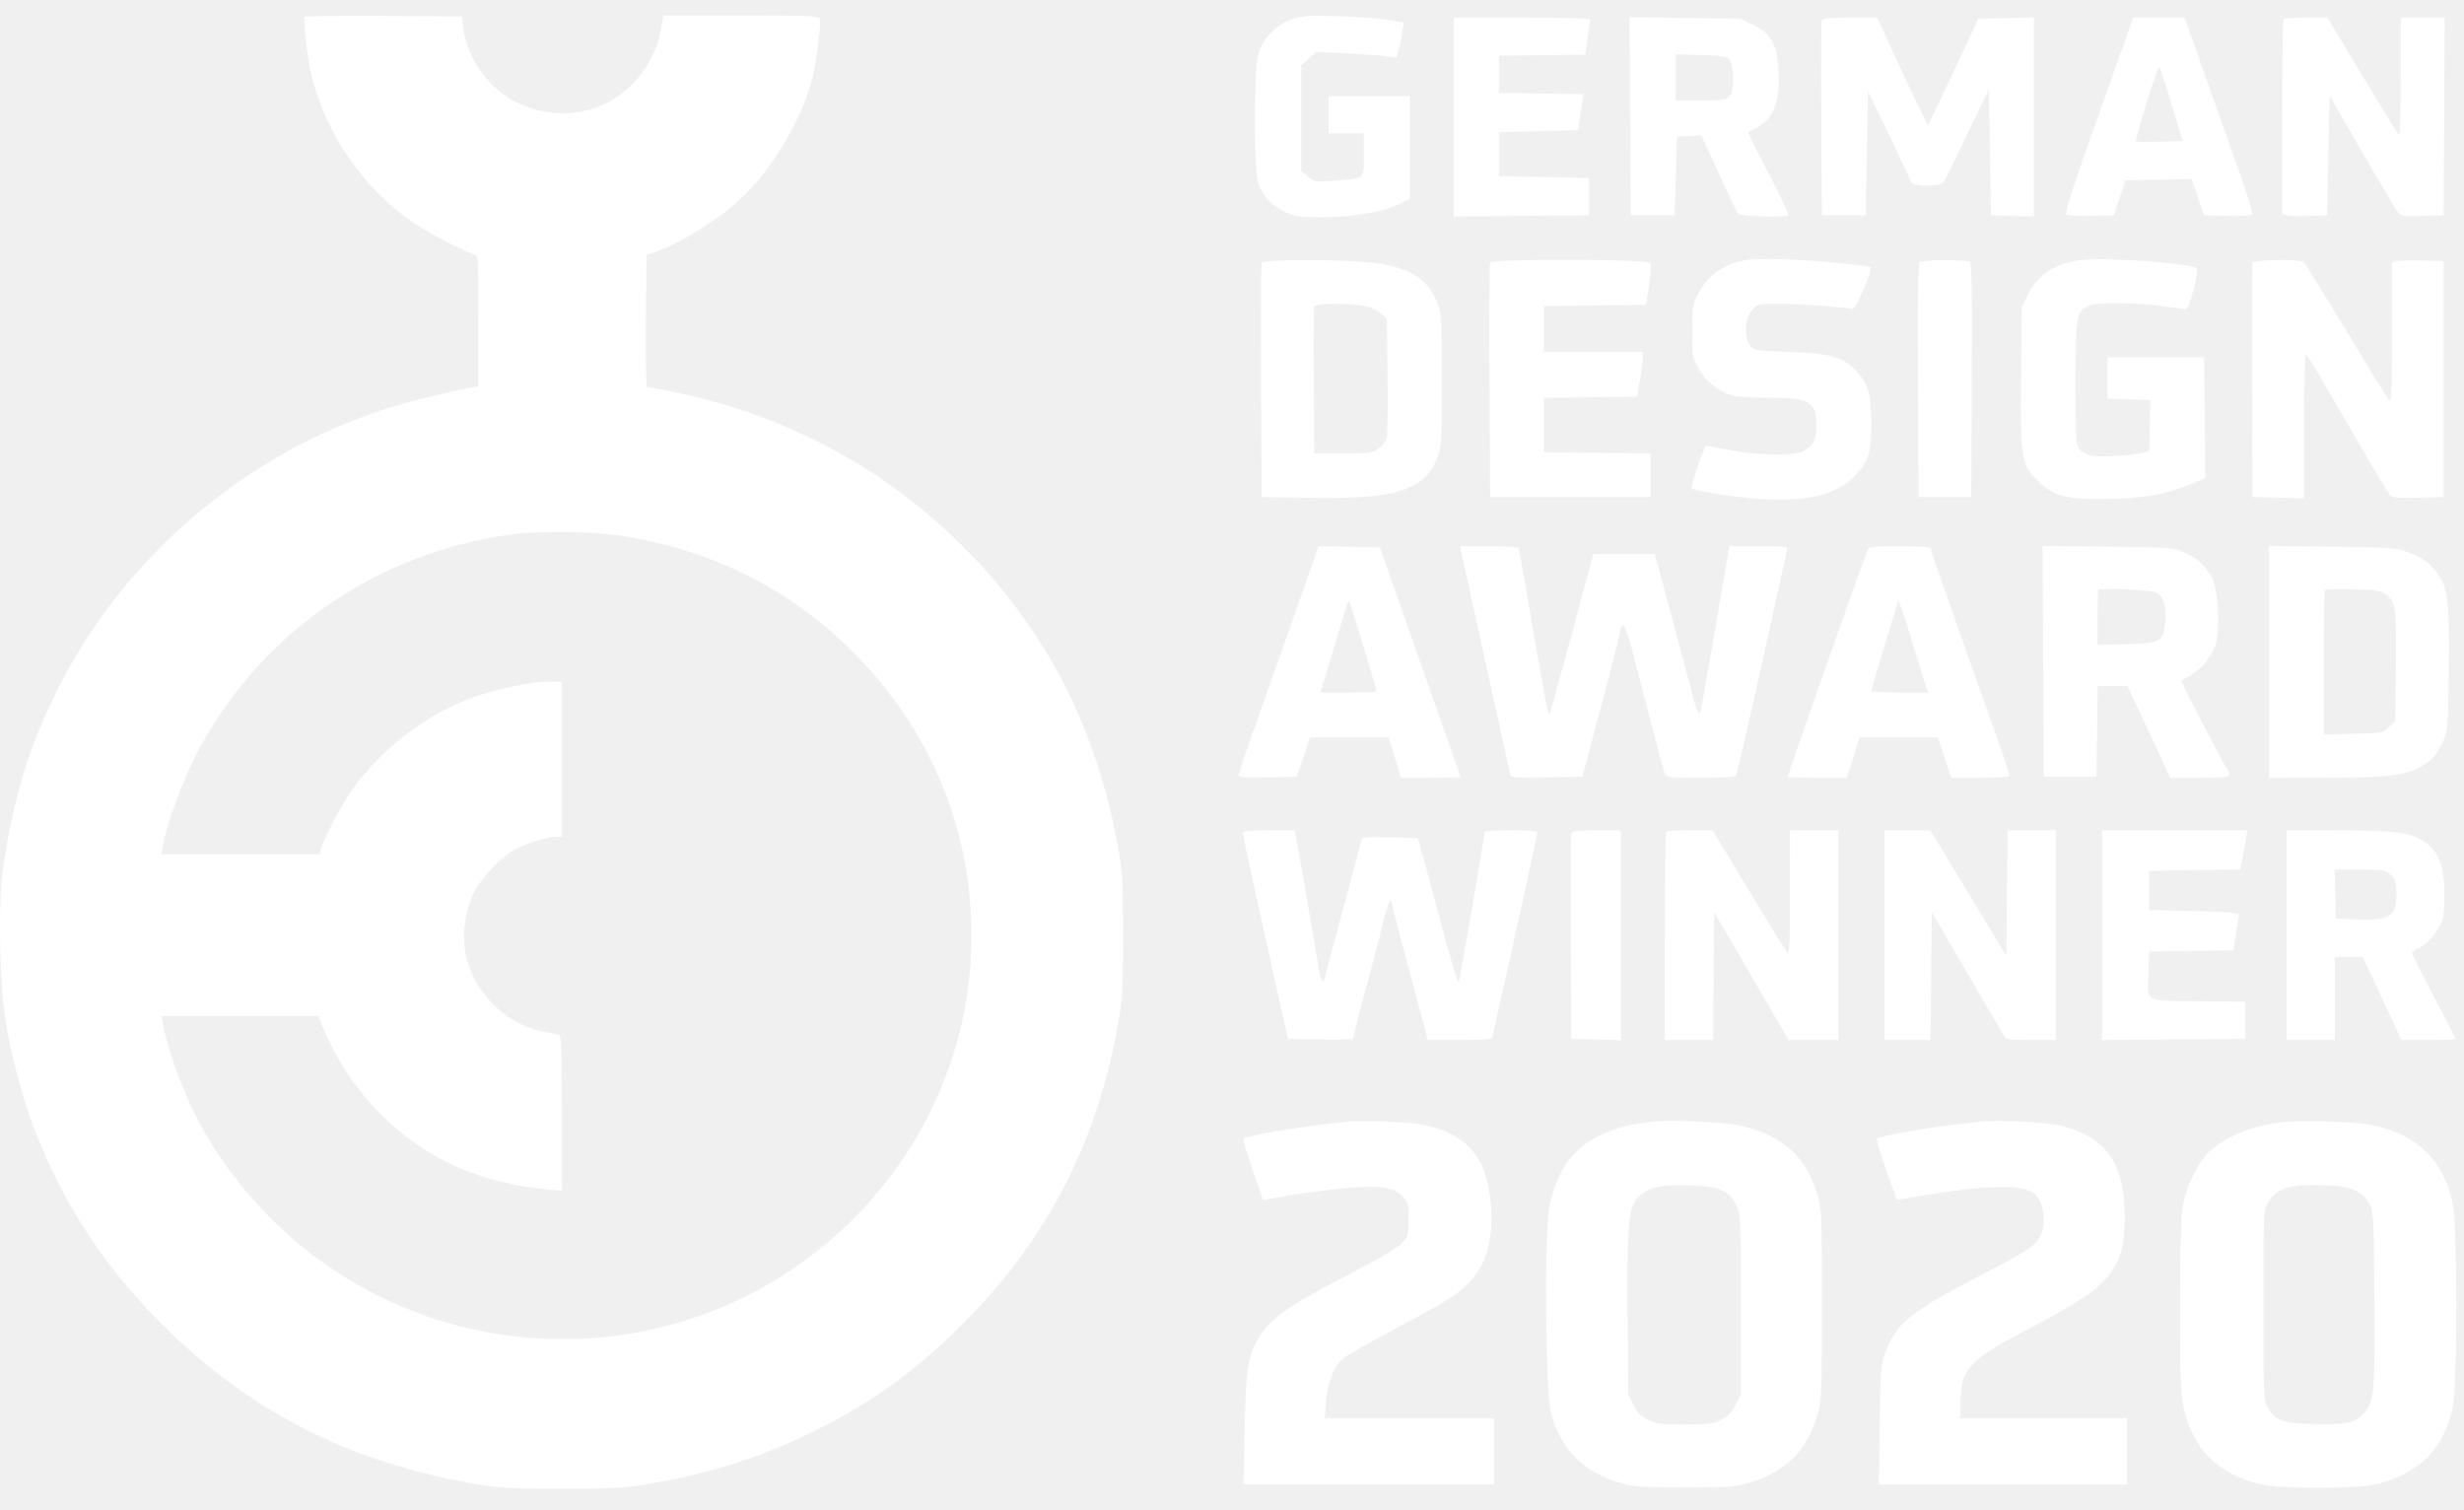
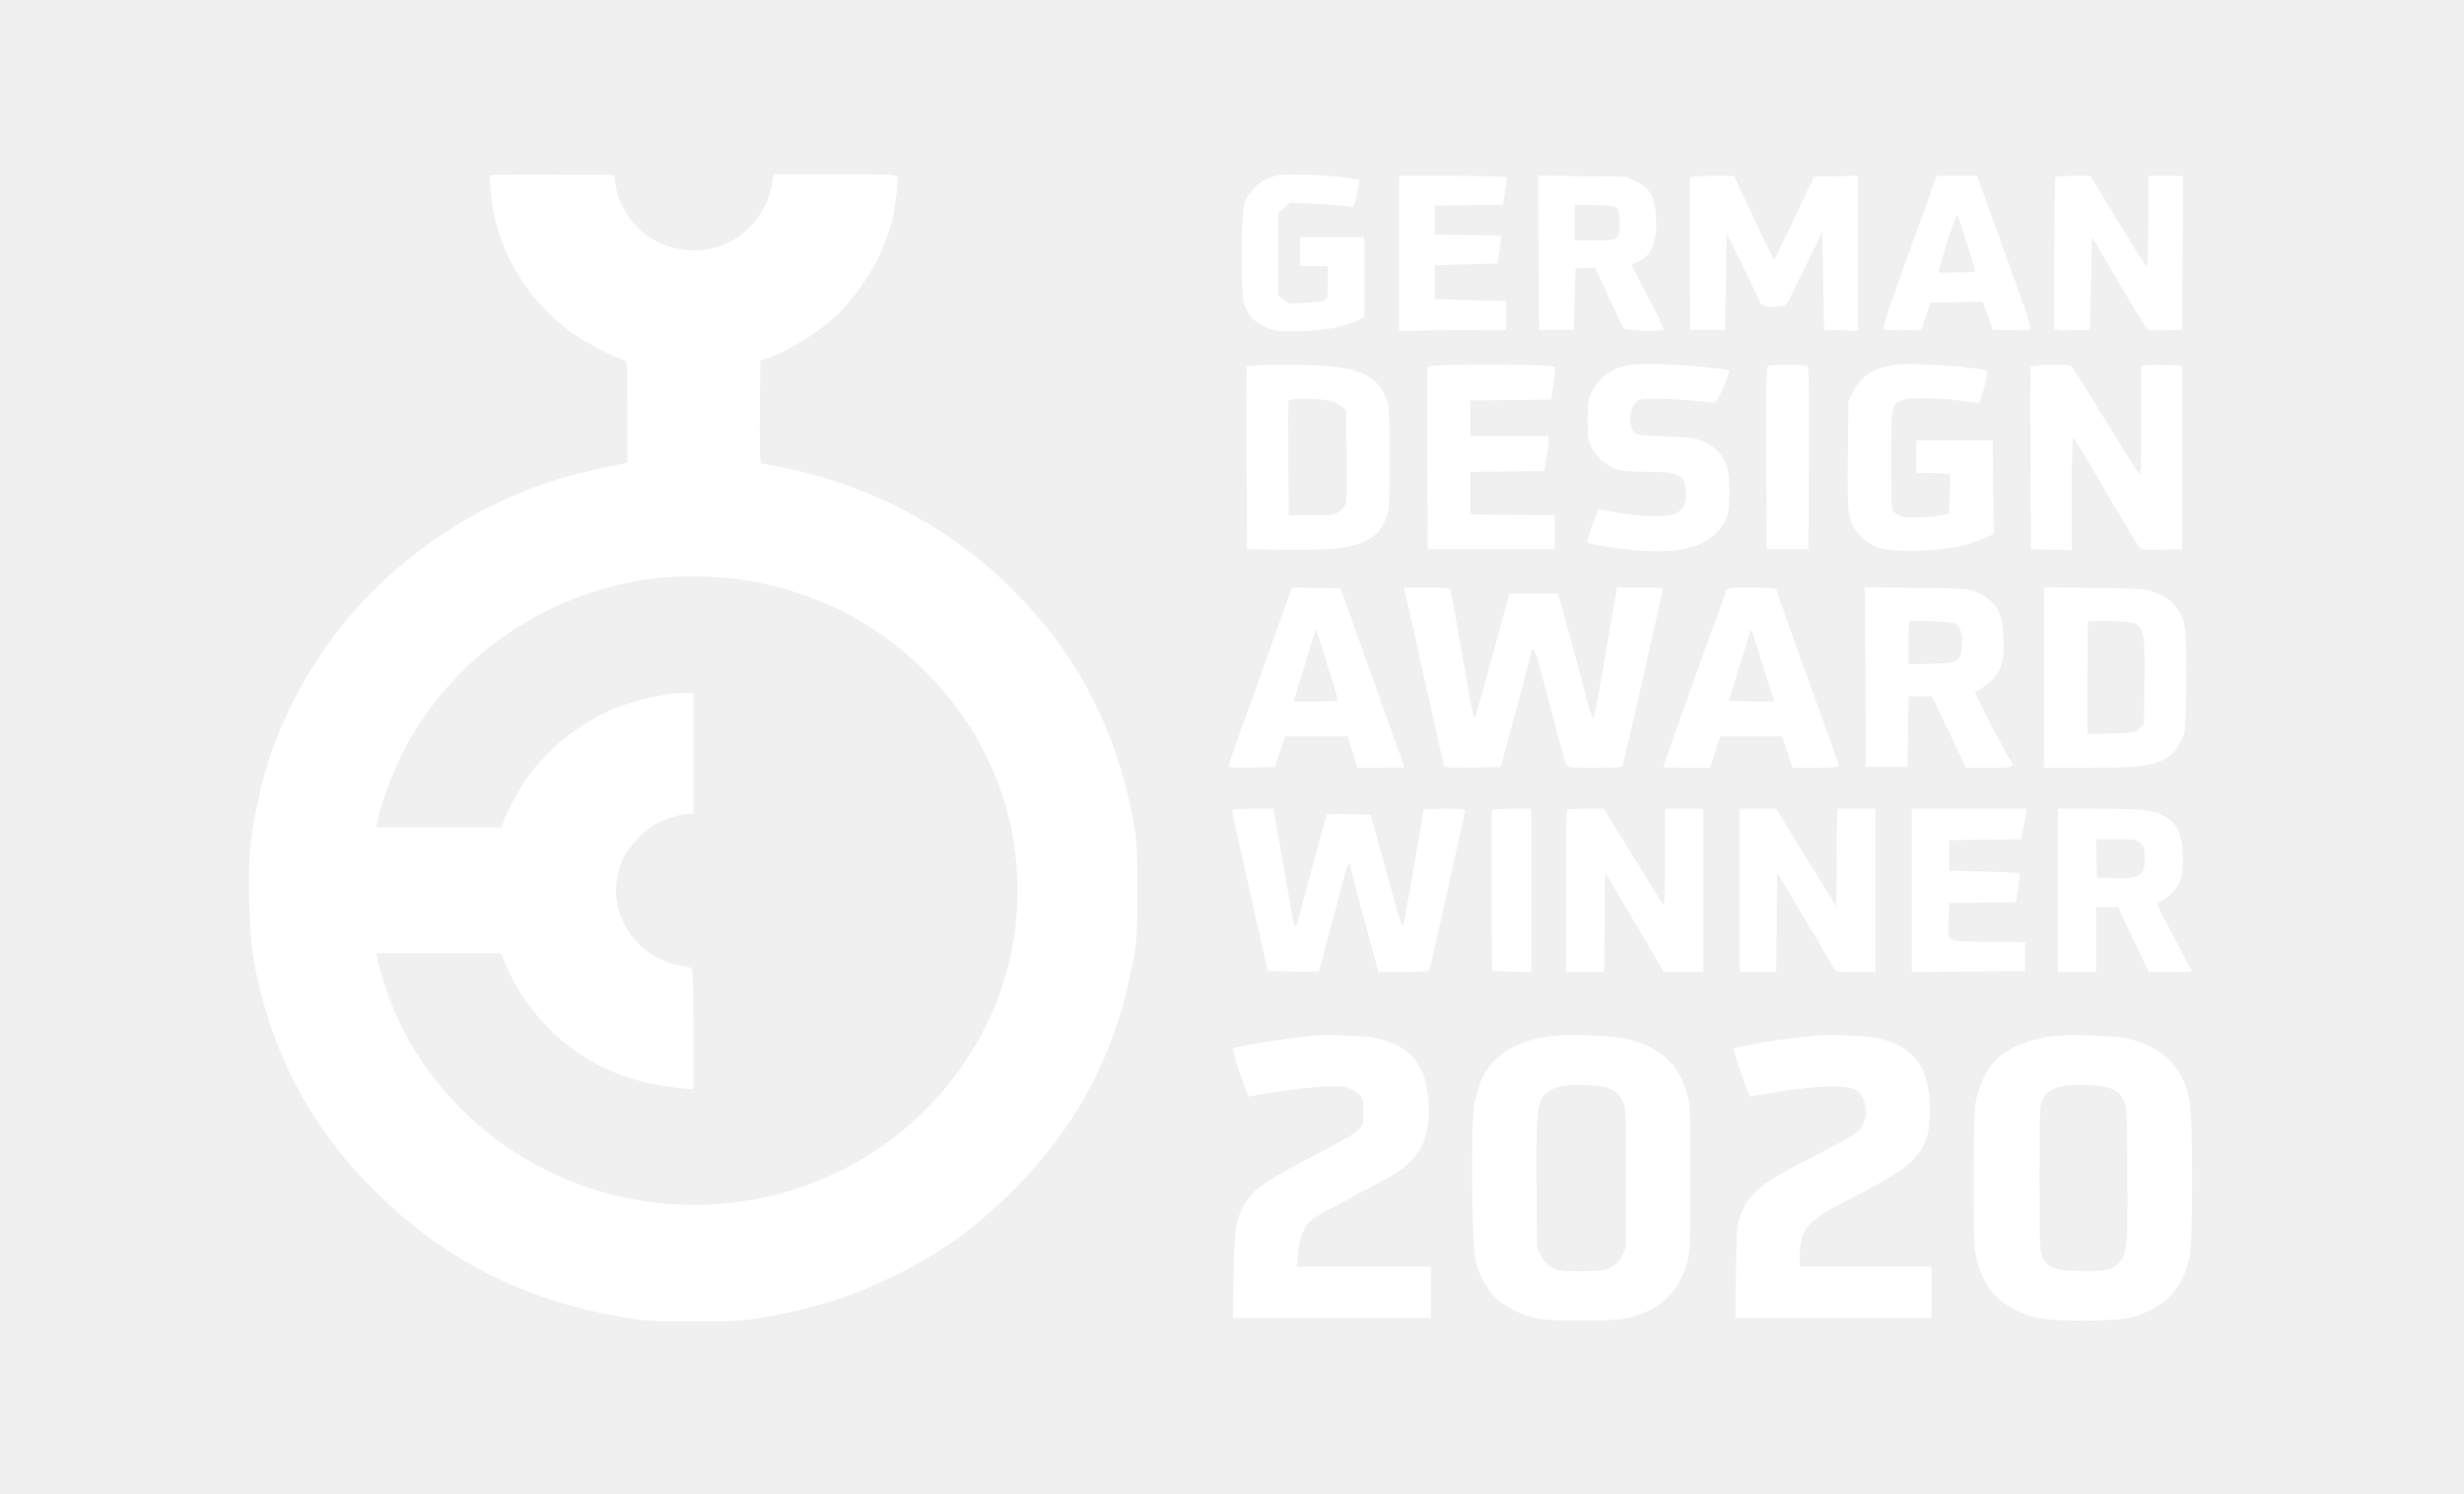
- <svg xmlns="http://www.w3.org/2000/svg" width="80" height="49" viewBox="0 0 80 49" fill="none">
-   <path fill-rule="evenodd" clip-rule="evenodd" d="M9.89 0.552C9.867 0.741 9.919 1.335 10.005 1.883C10.33 3.938 11.591 5.942 13.33 7.168C13.83 7.52 15.048 8.163 15.377 8.249C15.531 8.289 15.532 8.294 15.532 10.414V12.538L15.086 12.625C14.841 12.672 14.239 12.809 13.749 12.928C8.711 14.151 4.301 17.63 1.944 22.239C0.959 24.164 0.427 25.889 0.094 28.233C-0.065 29.35 -0.014 32.023 0.189 33.197C0.855 37.055 2.534 40.289 5.29 43.024C8.081 45.793 11.261 47.429 15.247 48.146C16.192 48.316 16.446 48.332 18.207 48.335C19.889 48.337 20.25 48.317 21.06 48.178C23.049 47.836 24.663 47.328 26.303 46.526C28.171 45.613 29.518 44.67 31.002 43.234C33.89 40.439 35.596 37.22 36.302 33.233C36.446 32.42 36.465 32.08 36.464 30.36C36.463 28.657 36.443 28.297 36.304 27.523C35.623 23.732 34.041 20.597 31.477 17.956C28.844 15.245 25.544 13.458 21.773 12.702C21.381 12.623 21.036 12.559 21.006 12.558C20.976 12.558 20.96 11.595 20.97 10.419L20.989 8.281L21.238 8.195C22.068 7.909 23.241 7.191 23.985 6.513C25.143 5.458 26.185 3.636 26.444 2.213C26.574 1.496 26.657 0.717 26.614 0.607C26.578 0.514 26.237 0.5 24.056 0.5H21.538L21.456 0.979C21.287 1.962 20.559 2.93 19.669 3.358C18.411 3.962 16.881 3.69 15.923 2.691C15.455 2.204 15.123 1.544 15.049 0.955L14.996 0.535L12.447 0.517C11.044 0.507 9.894 0.523 9.89 0.552ZM41.925 0.634C41.405 0.818 40.978 1.276 40.844 1.793C40.707 2.324 40.708 5.528 40.846 5.926C41.002 6.378 41.268 6.671 41.703 6.871C42.068 7.039 42.181 7.055 42.995 7.051C43.971 7.047 44.96 6.869 45.485 6.603L45.776 6.455V4.79V3.124H44.457H43.137V3.727V4.33H43.708H44.279V5.031C44.279 5.85 44.343 5.794 43.313 5.865C42.694 5.908 42.66 5.903 42.457 5.729L42.246 5.548V3.834V2.12L42.49 1.903L42.734 1.686L43.667 1.732C44.18 1.758 44.765 1.798 44.968 1.822L45.337 1.865L45.416 1.59C45.459 1.439 45.513 1.185 45.536 1.026L45.579 0.736L45.053 0.645C44.764 0.595 44.031 0.541 43.422 0.525C42.458 0.499 42.267 0.513 41.925 0.634ZM47.203 3.799V7.027L49.397 7.009L51.59 6.99V6.387V5.784L50.128 5.749L48.665 5.713V5.004V4.295L49.947 4.259L51.23 4.224L51.276 3.94C51.301 3.784 51.342 3.521 51.367 3.356L51.413 3.056L50.039 3.037L48.665 3.018V2.415V1.812L50.066 1.793L51.466 1.774L51.546 1.24C51.59 0.947 51.626 0.676 51.626 0.639C51.626 0.597 50.778 0.571 49.414 0.571H47.203V3.799ZM52.927 3.774L52.945 6.99H53.659H54.372L54.408 5.713L54.443 4.436L54.842 4.416L55.24 4.395L55.8 5.621C56.108 6.296 56.39 6.888 56.427 6.937C56.495 7.028 57.977 7.07 58.063 6.984C58.087 6.961 57.803 6.36 57.433 5.648C57.064 4.936 56.761 4.333 56.761 4.309C56.761 4.285 56.876 4.212 57.015 4.146C57.574 3.882 57.793 3.341 57.745 2.341C57.701 1.431 57.523 1.1 56.922 0.807L56.512 0.606L54.71 0.582L52.908 0.558L52.927 3.774ZM59.148 0.66C59.129 0.708 59.122 2.153 59.133 3.869L59.151 6.99H59.864H60.578L60.613 4.978L60.649 2.965L61.327 4.365C61.699 5.135 62.015 5.809 62.027 5.863C62.058 5.993 62.293 6.046 62.722 6.019C63.033 5.999 63.087 5.972 63.181 5.782C63.24 5.664 63.577 4.968 63.93 4.235L64.572 2.903L64.608 4.946L64.644 6.99L65.339 7.01L66.035 7.03V3.799V0.567L65.131 0.587L64.228 0.606L63.752 1.635C63.49 2.2 63.123 2.982 62.936 3.373L62.597 4.082L62.335 3.55C62.191 3.257 61.819 2.467 61.509 1.794L60.945 0.571H60.064C59.424 0.571 59.173 0.595 59.148 0.66ZM69.114 0.979C68.952 1.426 68.32 3.214 67.529 5.455C67.217 6.341 67.046 6.925 67.087 6.965C67.123 7.001 67.485 7.021 67.891 7.01L68.629 6.99L68.821 6.422L69.013 5.855L70.083 5.835L71.153 5.816L71.358 6.403L71.563 6.99L72.305 7.01C72.714 7.021 73.076 7.003 73.11 6.969C73.145 6.934 72.987 6.386 72.746 5.707C72.202 4.178 71.113 1.103 71.008 0.801L70.928 0.571H70.095H69.262L69.114 0.979ZM74.143 0.618C74.116 0.644 74.095 2.08 74.095 3.809V6.952L74.256 6.992C74.344 7.014 74.673 7.022 74.987 7.011L75.557 6.99L75.595 5.004C75.615 3.912 75.639 3.054 75.648 3.098C75.667 3.19 77.665 6.628 77.84 6.868C77.95 7.021 77.999 7.029 78.648 7.01L79.338 6.99L79.356 3.78L79.375 0.571H78.661H77.947V2.49C77.947 3.546 77.921 4.393 77.889 4.374C77.858 4.355 77.322 3.491 76.699 2.455L75.567 0.571H74.878C74.5 0.571 74.169 0.592 74.143 0.618ZM56.161 1.95C56.224 2.035 56.262 2.263 56.262 2.547C56.262 3.231 56.212 3.266 55.217 3.266H54.408V2.515V1.764L55.234 1.788C55.953 1.809 56.073 1.83 56.161 1.95ZM70.511 3.408L70.862 4.578L70.115 4.599C69.704 4.61 69.357 4.607 69.342 4.593C69.328 4.578 69.484 4.02 69.689 3.351C69.894 2.682 70.084 2.158 70.111 2.187C70.137 2.215 70.317 2.764 70.511 3.408ZM56.726 8.44C55.985 8.557 55.464 8.916 55.134 9.537C54.957 9.871 54.943 9.962 54.943 10.749C54.943 11.562 54.952 11.617 55.157 11.985C55.384 12.394 55.795 12.713 56.26 12.842C56.398 12.88 56.897 12.912 57.368 12.912C58.753 12.914 58.973 13.035 58.973 13.799C58.973 14.278 58.87 14.483 58.544 14.65C58.242 14.806 57.074 14.788 56.175 14.615C55.772 14.537 55.42 14.473 55.394 14.473C55.342 14.473 54.877 15.816 54.917 15.852C55.007 15.932 56.093 16.11 56.921 16.181C58.628 16.327 59.654 16.086 60.283 15.391C60.669 14.963 60.756 14.665 60.756 13.769C60.756 12.842 60.665 12.494 60.322 12.107C59.865 11.591 59.5 11.478 58.128 11.429C57.014 11.389 56.957 11.38 56.826 11.22C56.613 10.957 56.638 10.36 56.875 10.081C57.059 9.863 57.062 9.862 57.79 9.862C58.365 9.862 59.728 9.958 60.145 10.028C60.256 10.047 60.811 8.759 60.728 8.676C60.67 8.618 58.967 8.456 58.045 8.421C57.516 8.401 56.922 8.41 56.726 8.44ZM67.553 8.445C66.699 8.562 66.165 8.911 65.842 9.564L65.642 9.969L65.619 12.22C65.591 14.905 65.621 15.084 66.174 15.616C66.687 16.11 67.056 16.212 68.281 16.201C69.592 16.19 70.394 16.044 71.261 15.662L71.601 15.511L71.582 13.556L71.563 11.6H69.993H68.424V12.274V12.948L69.122 12.968L69.82 12.988L69.799 13.814L69.779 14.64L69.566 14.698C69.228 14.79 68.22 14.851 67.934 14.798C67.791 14.772 67.611 14.681 67.532 14.598C67.397 14.453 67.39 14.347 67.39 12.431C67.39 10.2 67.407 10.104 67.849 9.919C68.124 9.803 69.316 9.816 70.243 9.944C70.616 9.995 70.951 10.038 70.988 10.038C71.072 10.04 71.395 8.78 71.327 8.714C71.155 8.546 68.307 8.343 67.553 8.445ZM40.959 8.533C40.94 8.581 40.933 10.313 40.943 12.38L40.962 16.139L42.46 16.161C44.246 16.186 45.155 16.099 45.705 15.849C46.223 15.614 46.446 15.39 46.646 14.907C46.806 14.52 46.811 14.444 46.811 12.345C46.811 10.234 46.807 10.172 46.642 9.775C46.321 8.997 45.66 8.627 44.389 8.513C43.264 8.412 41 8.425 40.959 8.533ZM48.377 8.533C48.358 8.581 48.351 10.313 48.361 12.38L48.38 16.139H50.984H53.587V15.43V14.721L51.858 14.702L50.128 14.683V13.799V12.915L51.642 12.896L53.156 12.877L53.242 12.38C53.29 12.107 53.331 11.78 53.333 11.653L53.338 11.423H51.733H50.128V10.679V9.936L51.786 9.917L53.445 9.898L53.539 9.272C53.591 8.927 53.616 8.6 53.595 8.545C53.541 8.405 48.431 8.393 48.377 8.533ZM62.343 8.503C62.272 8.547 62.257 9.364 62.271 12.349L62.29 16.139H63.146H64.002L64.02 12.349C64.035 9.364 64.019 8.547 63.949 8.503C63.899 8.472 63.538 8.446 63.146 8.446C62.753 8.446 62.392 8.472 62.343 8.503ZM73.129 8.533C73.11 8.581 73.103 10.313 73.114 12.38L73.132 16.139L73.97 16.159L74.808 16.179V13.837C74.808 12.548 74.832 11.495 74.862 11.496C74.891 11.498 75.22 12.029 75.593 12.677C76.761 14.707 77.499 15.959 77.592 16.071C77.666 16.159 77.838 16.175 78.51 16.159L79.338 16.139V12.309V8.479L78.66 8.459C78.287 8.447 77.91 8.456 77.822 8.478L77.662 8.517V10.801C77.662 12.749 77.647 13.069 77.563 12.981C77.508 12.924 76.879 11.903 76.163 10.713C75.447 9.524 74.826 8.527 74.782 8.498C74.636 8.404 73.167 8.434 73.129 8.533ZM44.286 9.935C44.531 9.981 44.736 10.072 44.849 10.184L45.028 10.362L45.049 12.151C45.061 13.136 45.052 14.043 45.029 14.168C45.002 14.314 44.904 14.454 44.757 14.558C44.547 14.708 44.453 14.721 43.601 14.721H42.673L42.655 12.381C42.644 11.094 42.651 10.001 42.67 9.952C42.713 9.84 43.73 9.83 44.286 9.935ZM20.311 17.416C23.2 17.897 25.655 19.14 27.661 21.136C30.42 23.881 31.781 27.492 31.506 31.336C31.137 36.502 27.61 41.037 22.629 42.75C17.546 44.498 11.885 43.035 8.312 39.049C6.99 37.574 6.125 36.06 5.539 34.196C5.424 33.828 5.31 33.405 5.286 33.256L5.242 32.985H7.787H10.333L10.486 33.357C10.944 34.468 11.642 35.49 12.499 36.309C13.932 37.676 15.648 38.424 17.797 38.617L18.242 38.657V36.138C18.242 34.182 18.223 33.613 18.153 33.594C18.104 33.581 17.877 33.536 17.648 33.493C16.378 33.256 15.308 32.152 15.099 30.862C15.008 30.297 15.104 29.602 15.351 29.047C15.552 28.595 16.207 27.877 16.658 27.614C17.021 27.402 17.744 27.169 18.035 27.169H18.242V24.651V22.133L17.797 22.134C17.225 22.135 16.167 22.355 15.373 22.637C13.838 23.183 12.349 24.33 11.388 25.707C11.066 26.169 10.505 27.243 10.429 27.544L10.381 27.736H7.811H5.242L5.29 27.435C5.38 26.871 5.929 25.363 6.328 24.58C8.347 20.622 12.176 17.936 16.638 17.348C17.595 17.222 19.34 17.254 20.311 17.416ZM42.642 18.212C42.394 18.928 41.189 22.34 40.668 23.801C40.418 24.503 40.213 25.119 40.213 25.168C40.213 25.237 40.433 25.253 41.157 25.238L42.102 25.218L42.319 24.58L42.535 23.941H43.81H45.085L45.29 24.598L45.495 25.254H46.456C46.985 25.254 47.417 25.243 47.417 25.23C47.417 25.218 47.34 24.986 47.245 24.716C47 24.017 45.462 19.649 44.925 18.125L44.8 17.771L43.804 17.751L42.808 17.732L42.642 18.212ZM47.453 17.966C47.496 18.172 48.934 24.697 49.025 25.096C49.061 25.256 49.066 25.257 50.219 25.238L51.376 25.218L51.999 22.878C52.341 21.59 52.622 20.478 52.623 20.407C52.624 20.335 52.663 20.29 52.709 20.305C52.756 20.321 52.88 20.666 52.984 21.073C53.574 23.383 53.991 24.954 54.051 25.094C54.117 25.25 54.146 25.254 55.222 25.254C55.829 25.254 56.343 25.225 56.365 25.189C56.4 25.133 57.104 22.023 57.764 19.012C57.88 18.485 57.991 17.983 58.011 17.895C58.048 17.735 58.047 17.735 57.098 17.735H56.148L55.701 20.342C55.455 21.776 55.236 23.009 55.215 23.084C55.158 23.278 55.097 23.142 54.913 22.416C54.829 22.085 54.527 20.952 54.243 19.899L53.726 17.983H52.731H51.735L51.465 18.977C51.317 19.523 51.003 20.686 50.767 21.561C50.532 22.436 50.325 23.166 50.308 23.183C50.258 23.233 50.17 22.762 49.512 18.906C49.412 18.322 49.315 17.819 49.297 17.789C49.278 17.76 48.845 17.735 48.335 17.735H47.406L47.453 17.966ZM60.621 17.895C60.253 18.868 58.045 25.148 58.045 25.221C58.045 25.239 58.476 25.254 59.002 25.254H59.959L60.169 24.598L60.378 23.941H61.65H62.922L63.138 24.598L63.354 25.254H64.302C64.888 25.254 65.25 25.226 65.25 25.182C65.25 25.115 64.975 24.33 63.356 19.776C62.985 18.733 62.682 17.847 62.682 17.807C62.682 17.762 62.311 17.735 61.682 17.735C60.709 17.735 60.679 17.74 60.621 17.895ZM66.337 21.471L66.356 25.218H67.212H68.067L68.087 23.746L68.106 22.275H68.59H69.074L69.548 23.285C69.809 23.841 70.121 24.512 70.241 24.775L70.459 25.254H71.421C72.437 25.254 72.493 25.233 72.287 24.933C72.141 24.718 70.8 22.122 70.826 22.103C70.839 22.094 70.969 22.015 71.116 21.927C71.521 21.685 71.861 21.247 71.959 20.841C72.073 20.367 72.013 19.207 71.855 18.835C71.689 18.447 71.364 18.131 70.929 17.936C70.579 17.779 70.478 17.771 68.441 17.748L66.319 17.724L66.337 21.471ZM73.667 21.489V25.254L75.504 25.252C77.443 25.251 78.024 25.186 78.564 24.911C78.923 24.728 79.116 24.515 79.317 24.082C79.473 23.744 79.482 23.64 79.504 21.743C79.529 19.565 79.48 19.119 79.166 18.657C78.919 18.294 78.671 18.11 78.178 17.926C77.8 17.785 77.609 17.771 75.718 17.749L73.667 17.726V21.489ZM70.006 19.232C70.237 19.354 70.336 19.663 70.3 20.149C70.251 20.832 70.161 20.886 69.029 20.915L68.103 20.938V20.058C68.103 19.574 68.117 19.164 68.133 19.148C68.2 19.08 69.862 19.155 70.006 19.232ZM77.427 19.264C77.778 19.492 77.813 19.722 77.79 21.641L77.769 23.407L77.571 23.603C77.377 23.796 77.354 23.8 76.412 23.823L75.45 23.846V21.512C75.45 20.228 75.464 19.164 75.48 19.148C75.496 19.132 75.902 19.125 76.381 19.134C77.041 19.146 77.295 19.177 77.427 19.264ZM44.238 20.892C44.462 21.633 44.662 22.295 44.681 22.363C44.713 22.477 44.638 22.487 43.791 22.487H42.866L42.971 22.151C43.028 21.965 43.219 21.335 43.394 20.75C43.768 19.503 43.775 19.48 43.806 19.516C43.819 19.531 44.013 20.15 44.238 20.892ZM62.108 20.918C62.312 21.596 62.507 22.226 62.543 22.319L62.607 22.487H61.682C61.173 22.487 60.757 22.463 60.758 22.434C60.759 22.376 60.956 21.712 61.356 20.414C61.497 19.956 61.613 19.557 61.614 19.527C61.62 19.373 61.775 19.808 62.108 20.918ZM40.355 27.044C40.355 27.137 40.647 28.482 41.382 31.779L41.818 33.729L42.87 33.749C43.448 33.76 43.922 33.75 43.922 33.727C43.922 33.704 44.129 32.913 44.381 31.969C44.634 31.025 44.874 30.105 44.915 29.926C44.955 29.746 45.025 29.507 45.07 29.394L45.152 29.19L45.24 29.545C45.377 30.095 45.909 32.113 46.063 32.666C46.139 32.938 46.236 33.298 46.277 33.463L46.353 33.765H47.386C48.152 33.765 48.427 33.742 48.447 33.676C48.524 33.417 49.914 27.117 49.914 27.027C49.914 26.983 49.58 26.956 49.058 26.956C48.587 26.956 48.202 26.98 48.203 27.009C48.206 27.105 47.407 31.741 47.369 31.85C47.33 31.961 47.177 31.447 46.565 29.155C46.362 28.394 46.158 27.644 46.111 27.488L46.026 27.204L45.125 27.184C44.238 27.165 44.224 27.167 44.189 27.326C44.17 27.415 43.893 28.457 43.574 29.641C43.255 30.826 42.995 31.807 42.995 31.822C42.995 31.837 42.968 31.85 42.936 31.85C42.904 31.85 42.845 31.634 42.805 31.371C42.765 31.108 42.577 30.007 42.387 28.924L42.042 26.956H41.199C40.572 26.956 40.355 26.979 40.355 27.044ZM51.016 27.044C50.998 27.093 50.99 28.617 51.001 30.431L51.019 33.729L51.822 33.749L52.624 33.77V30.363V26.956H51.837C51.274 26.956 51.041 26.981 51.016 27.044ZM54.099 27.003C54.072 27.029 54.051 28.561 54.051 30.408V33.765H54.834H55.618L55.637 31.69L55.656 29.616L56.378 30.857C56.775 31.54 57.319 32.473 57.586 32.931L58.073 33.765H58.88H59.686V30.36V26.956H58.901H58.117L58.114 28.995C58.112 30.837 58.102 31.02 58.004 30.892C57.944 30.814 57.379 29.897 56.749 28.853L55.603 26.956H54.874C54.474 26.956 54.125 26.977 54.099 27.003ZM61.184 30.36V33.765H61.932H62.68L62.699 31.69L62.718 29.616L63.816 31.495C64.42 32.529 64.964 33.462 65.026 33.57C65.138 33.764 65.14 33.765 65.943 33.765H66.748V30.36V26.956H65.964H65.181L65.162 28.995L65.143 31.034L63.908 28.995L62.672 26.956H61.928H61.184V30.36ZM68.246 30.361V33.767L70.571 33.748L72.896 33.729V33.127L72.896 32.524L71.357 32.505C69.563 32.482 69.724 32.58 69.758 31.531L69.779 30.892L71.146 30.873L72.513 30.854L72.596 30.341C72.642 30.059 72.685 29.78 72.692 29.722C72.702 29.631 72.486 29.61 71.242 29.58L69.779 29.545V28.906V28.268L71.255 28.249L72.73 28.23L72.804 27.859C72.844 27.655 72.898 27.368 72.923 27.222L72.97 26.956H70.608H68.246V30.361ZM74.238 30.36V33.765H75.022H75.807V32.417V31.07H76.26H76.714L77.002 31.69C77.16 32.032 77.443 32.638 77.63 33.038L77.971 33.765H78.85C79.334 33.765 79.73 33.752 79.73 33.737C79.73 33.722 79.409 33.096 79.017 32.346C78.625 31.597 78.304 30.959 78.304 30.929C78.304 30.899 78.401 30.834 78.52 30.785C78.817 30.663 79.216 30.181 79.311 29.832C79.354 29.674 79.376 29.239 79.361 28.865C79.327 28.006 79.138 27.591 78.649 27.289C78.206 27.017 77.712 26.959 75.825 26.957L74.238 26.956V30.36ZM77.629 28.407C77.779 28.556 77.804 28.647 77.804 29.045C77.804 29.772 77.604 29.891 76.449 29.85L75.843 29.828L75.823 29.03L75.802 28.233H76.628C77.41 28.233 77.463 28.242 77.629 28.407Z" fill="white" />
-   <path fill-rule="evenodd" clip-rule="evenodd" d="M43.807 36.409C42.465 36.541 40.479 36.861 40.377 36.963C40.35 36.99 40.481 37.451 40.669 37.987L41.011 38.962L41.868 38.812C42.339 38.73 43.144 38.624 43.657 38.577C44.807 38.473 45.26 38.539 45.548 38.855C45.718 39.042 45.734 39.104 45.734 39.596C45.734 40.11 45.724 40.144 45.514 40.365C45.376 40.511 44.782 40.863 43.908 41.316C41.733 42.444 41.158 42.857 40.803 43.549C40.497 44.144 40.447 44.51 40.411 46.396L40.376 48.193H44.441H48.505V47.118V46.044H45.758H43.01L43.056 45.489C43.112 44.823 43.322 44.323 43.648 44.075C43.775 43.979 44.547 43.543 45.364 43.106C47.045 42.207 47.349 42.013 47.732 41.6C48.31 40.977 48.518 40.122 48.385 38.91C48.231 37.501 47.565 36.786 46.14 36.5C45.794 36.43 44.216 36.369 43.807 36.409ZM53.678 36.411C51.636 36.623 50.599 37.497 50.292 39.265C50.135 40.172 50.183 45.276 50.355 45.876C50.712 47.124 51.413 47.81 52.703 48.171C53.065 48.273 53.395 48.293 54.692 48.293C55.988 48.293 56.319 48.273 56.681 48.171C57.984 47.806 58.684 47.113 59.033 45.842C59.14 45.454 59.154 45.068 59.154 42.349C59.154 39.587 59.142 39.25 59.03 38.855C58.662 37.561 57.888 36.857 56.483 36.54C55.987 36.428 54.271 36.349 53.678 36.411ZM64.393 36.409C64.263 36.425 63.852 36.469 63.48 36.509C62.685 36.593 60.998 36.893 60.937 36.961C60.913 36.987 61.05 37.446 61.241 37.982L61.587 38.956L62.466 38.809C64.374 38.49 65.49 38.452 65.951 38.689C66.319 38.878 66.475 39.58 66.261 40.087C66.122 40.418 65.856 40.603 64.546 41.281C61.989 42.605 61.577 42.933 61.199 43.945C61.067 44.298 61.053 44.496 61.029 46.262L61.002 48.193H65.03H69.058V47.118V46.044H66.354H63.65V45.552C63.65 44.49 63.928 44.165 65.583 43.295C67.879 42.089 68.399 41.699 68.759 40.913C68.907 40.59 68.946 40.39 68.974 39.8C69.066 37.876 68.447 36.911 66.879 36.536C66.463 36.436 64.859 36.355 64.393 36.409ZM74.027 36.44C72.921 36.587 71.979 37.028 71.535 37.606C71.245 37.984 70.969 38.627 70.871 39.147C70.806 39.497 70.782 40.389 70.782 42.416C70.782 44.87 70.797 45.266 70.904 45.722C71.22 47.059 71.948 47.798 73.317 48.174C73.963 48.351 76.599 48.348 77.238 48.169C78.607 47.788 79.356 47.009 79.638 45.674C79.788 44.965 79.784 39.802 79.633 39.071C79.348 37.688 78.491 36.843 77.064 36.535C76.489 36.411 74.669 36.354 74.027 36.44ZM55.91 38.654C56.133 38.762 56.243 38.873 56.361 39.111C56.517 39.426 56.517 39.431 56.517 42.349V45.271L56.348 45.607C56.218 45.864 56.108 45.978 55.877 46.094C55.61 46.228 55.474 46.245 54.692 46.245C53.909 46.245 53.773 46.228 53.506 46.094C53.275 45.978 53.165 45.864 53.035 45.607L52.866 45.271L52.844 42.7C52.821 40.012 52.869 39.296 53.092 38.994C53.412 38.56 53.828 38.444 54.917 38.486C55.449 38.506 55.685 38.546 55.91 38.654ZM76.446 38.64C76.68 38.743 76.796 38.849 76.913 39.068C77.068 39.357 77.07 39.381 77.09 42.137C77.112 45.212 77.086 45.502 76.753 45.879C76.474 46.195 76.165 46.262 75.112 46.235C74.089 46.208 73.847 46.117 73.621 45.672C73.492 45.417 73.486 45.272 73.486 42.349C73.486 39.413 73.492 39.283 73.621 39.064C73.912 38.574 74.319 38.444 75.453 38.481C75.954 38.498 76.218 38.54 76.446 38.64Z" fill="white" />
+ <svg xmlns="http://www.w3.org/2000/svg" width="99" height="60" viewBox="0 0 99 60" fill="none">
+   <path fill-rule="evenodd" clip-rule="evenodd" d="M19.683 7.05C19.66 7.232 19.711 7.805 19.796 8.333C20.114 10.313 21.348 12.244 23.051 13.425C23.541 13.765 24.732 14.384 25.055 14.467C25.206 14.506 25.206 14.511 25.206 16.553V18.601L24.77 18.684C24.53 18.73 23.941 18.861 23.461 18.976C18.529 20.155 14.211 23.508 11.903 27.949C10.939 29.805 10.418 31.467 10.092 33.725C9.936 34.802 9.986 37.377 10.185 38.51C10.837 42.227 12.481 45.343 15.18 47.979C17.912 50.648 21.025 52.224 24.927 52.915C25.853 53.079 26.102 53.094 27.825 53.097C29.473 53.099 29.826 53.08 30.619 52.946C32.566 52.616 34.146 52.126 35.752 51.354C37.581 50.474 38.899 49.565 40.352 48.182C43.18 45.488 44.85 42.386 45.541 38.544C45.682 37.76 45.701 37.432 45.7 35.776C45.699 34.134 45.679 33.788 45.543 33.041C44.877 29.388 43.328 26.367 40.817 23.822C38.24 21.209 35.009 19.487 31.317 18.759C30.933 18.683 30.595 18.621 30.565 18.62C30.536 18.62 30.52 17.692 30.53 16.559L30.549 14.498L30.793 14.415C31.606 14.14 32.754 13.448 33.482 12.795C34.616 11.778 35.636 10.022 35.889 8.651C36.017 7.96 36.098 7.209 36.057 7.103C36.022 7.014 35.688 7 33.552 7H31.087L31.006 7.461C30.84 8.409 30.129 9.342 29.257 9.754C28.025 10.337 26.527 10.074 25.589 9.112C25.131 8.642 24.806 8.006 24.734 7.439L24.682 7.034L22.186 7.016C20.813 7.006 19.686 7.022 19.683 7.05ZM51.046 7.129C50.537 7.306 50.119 7.747 49.988 8.246C49.854 8.758 49.855 11.845 49.99 12.229C50.142 12.664 50.403 12.947 50.829 13.14C51.186 13.301 51.297 13.316 52.094 13.313C53.05 13.31 54.018 13.138 54.532 12.881L54.817 12.739V11.134V9.529H53.525H52.233V10.11V10.691H52.792H53.351V11.366C53.351 12.156 53.414 12.102 52.405 12.17C51.799 12.212 51.766 12.207 51.567 12.039L51.36 11.864V10.213V8.561L51.599 8.352L51.839 8.142L52.752 8.187C53.254 8.212 53.827 8.251 54.026 8.274L54.387 8.315L54.464 8.051C54.506 7.905 54.56 7.66 54.582 7.507L54.624 7.228L54.109 7.14C53.827 7.092 53.108 7.04 52.513 7.024C51.568 6.999 51.381 7.013 51.046 7.129ZM56.214 10.179V13.29L58.361 13.272L60.509 13.254V12.673V12.092L59.077 12.058L57.646 12.024V11.34V10.657L58.901 10.623L60.156 10.588L60.201 10.315C60.226 10.165 60.266 9.912 60.291 9.753L60.336 9.464L58.991 9.445L57.646 9.426V8.845V8.264L59.017 8.246L60.388 8.227L60.466 7.713C60.509 7.431 60.544 7.17 60.544 7.134C60.544 7.093 59.714 7.068 58.379 7.068H56.214V10.179ZM61.818 10.155L61.836 13.254H62.534H63.233L63.267 12.024L63.302 10.793L63.693 10.773L64.083 10.753L64.631 11.935C64.932 12.585 65.208 13.156 65.244 13.203C65.311 13.29 66.762 13.332 66.847 13.248C66.869 13.226 66.592 12.647 66.23 11.96C65.868 11.274 65.572 10.694 65.572 10.671C65.572 10.648 65.684 10.577 65.82 10.514C66.368 10.259 66.582 9.738 66.535 8.774C66.492 7.897 66.318 7.578 65.729 7.296L65.328 7.103L63.564 7.079L61.8 7.056L61.818 10.155ZM67.909 7.154C67.89 7.201 67.883 8.593 67.893 10.247L67.912 13.254H68.61H69.308L69.343 11.315L69.378 9.376L70.042 10.725C70.407 11.467 70.715 12.116 70.728 12.168C70.758 12.294 70.987 12.345 71.408 12.319C71.712 12.3 71.765 12.273 71.857 12.09C71.915 11.977 72.245 11.306 72.591 10.6L73.219 9.316L73.254 11.285L73.289 13.254L73.97 13.274L74.651 13.293V10.179V7.064L73.766 7.083L72.882 7.103L72.416 8.094C72.159 8.639 71.8 9.392 71.618 9.768L71.286 10.452L71.029 9.939C70.888 9.657 70.524 8.896 70.22 8.247L69.668 7.068H68.805C68.179 7.068 67.933 7.092 67.909 7.154ZM77.666 7.461C77.507 7.893 76.888 9.615 76.115 11.775C75.809 12.628 75.641 13.191 75.681 13.23C75.716 13.265 76.071 13.284 76.468 13.274L77.191 13.254L77.379 12.707L77.567 12.161L78.614 12.142L79.662 12.123L79.863 12.688L80.063 13.254L80.79 13.274C81.19 13.284 81.545 13.267 81.578 13.234C81.613 13.2 81.457 12.672 81.221 12.018C80.689 10.544 79.623 7.581 79.52 7.29L79.442 7.068H78.626H77.811L77.666 7.461ZM82.589 7.114C82.563 7.139 82.542 8.523 82.542 10.188V13.217L82.7 13.256C82.786 13.277 83.109 13.286 83.416 13.274L83.974 13.254L84.011 11.34C84.031 10.288 84.054 9.461 84.063 9.503C84.082 9.593 86.037 12.906 86.208 13.137C86.317 13.284 86.364 13.292 87 13.274L87.675 13.254L87.694 10.161L87.712 7.068H87.013H86.314V8.918C86.314 9.935 86.288 10.752 86.257 10.733C86.226 10.714 85.702 9.882 85.092 8.884L83.983 7.068H83.309C82.939 7.068 82.615 7.089 82.589 7.114ZM64.984 8.397C65.046 8.479 65.083 8.699 65.083 8.973C65.083 9.632 65.034 9.666 64.06 9.666H63.267V8.942V8.219L64.076 8.242C64.781 8.261 64.898 8.282 64.984 8.397ZM79.033 9.802L79.377 10.93L78.646 10.95C78.244 10.96 77.903 10.958 77.889 10.944C77.875 10.93 78.028 10.392 78.229 9.747C78.429 9.103 78.615 8.598 78.641 8.625C78.668 8.652 78.844 9.182 79.033 9.802ZM65.537 14.652C64.811 14.764 64.302 15.11 63.979 15.709C63.805 16.03 63.791 16.119 63.791 16.877C63.791 17.66 63.801 17.713 64.001 18.068C64.224 18.462 64.626 18.77 65.081 18.893C65.217 18.93 65.705 18.961 66.166 18.961C67.522 18.962 67.737 19.08 67.737 19.816C67.737 20.277 67.636 20.475 67.317 20.636C67.021 20.786 65.878 20.769 64.998 20.602C64.603 20.527 64.259 20.465 64.234 20.465C64.182 20.465 63.727 21.759 63.767 21.794C63.854 21.871 64.917 22.043 65.728 22.111C67.4 22.252 68.404 22.02 69.019 21.35C69.398 20.938 69.483 20.651 69.483 19.787C69.483 18.894 69.394 18.559 69.058 18.185C68.611 17.688 68.254 17.579 66.91 17.532C65.819 17.494 65.763 17.485 65.636 17.33C65.427 17.077 65.451 16.502 65.683 16.233C65.863 16.023 65.866 16.022 66.579 16.022C67.142 16.022 68.477 16.115 68.885 16.182C68.993 16.2 69.537 14.959 69.456 14.879C69.398 14.823 67.731 14.667 66.829 14.633C66.311 14.614 65.729 14.622 65.537 14.652ZM76.138 14.657C75.301 14.769 74.778 15.105 74.462 15.735L74.267 16.125L74.244 18.294C74.217 20.881 74.246 21.054 74.787 21.567C75.289 22.043 75.651 22.142 76.851 22.131C78.134 22.12 78.919 21.98 79.767 21.611L80.1 21.466L80.082 19.581L80.063 17.697H78.527H76.99V18.346V18.995L77.674 19.015L78.357 19.035L78.337 19.831L78.317 20.626L78.108 20.682C77.777 20.77 76.79 20.83 76.511 20.779C76.371 20.753 76.194 20.666 76.117 20.586C75.985 20.447 75.978 20.343 75.978 18.498C75.978 16.347 75.995 16.255 76.428 16.076C76.697 15.965 77.864 15.977 78.771 16.1C79.136 16.15 79.464 16.191 79.5 16.192C79.582 16.194 79.899 14.98 79.833 14.916C79.664 14.753 76.876 14.558 76.138 14.657ZM50.1 14.741C50.082 14.788 50.075 16.456 50.085 18.449L50.103 22.071L51.57 22.092C53.319 22.116 54.209 22.032 54.747 21.791C55.254 21.564 55.472 21.349 55.668 20.884C55.825 20.511 55.83 20.438 55.83 18.415C55.83 16.38 55.826 16.32 55.665 15.938C55.35 15.188 54.703 14.832 53.459 14.722C52.358 14.625 50.141 14.637 50.1 14.741ZM57.363 14.741C57.345 14.788 57.338 16.456 57.348 18.449L57.366 22.071H59.915H62.464V21.388V20.704L60.771 20.686L59.077 20.668V19.816V18.964L60.56 18.946L62.042 18.927L62.127 18.449C62.173 18.186 62.213 17.87 62.216 17.748L62.22 17.526H60.649H59.077V16.809V16.093L60.701 16.075L62.325 16.056L62.417 15.453C62.468 15.121 62.493 14.806 62.472 14.752C62.419 14.617 57.416 14.606 57.363 14.741ZM71.036 14.712C70.967 14.755 70.952 15.542 70.966 18.419L70.984 22.071H71.823H72.66L72.679 18.419C72.693 15.542 72.678 14.755 72.609 14.712C72.56 14.682 72.207 14.657 71.823 14.657C71.438 14.657 71.085 14.682 71.036 14.712ZM81.597 14.741C81.578 14.788 81.572 16.456 81.582 18.449L81.6 22.071L82.42 22.09L83.241 22.11V19.852C83.241 18.61 83.264 17.596 83.293 17.597C83.322 17.599 83.644 18.11 84.009 18.735C85.153 20.691 85.875 21.897 85.966 22.005C86.038 22.09 86.207 22.106 86.865 22.09L87.675 22.071V18.38V14.689L87.012 14.669C86.647 14.658 86.278 14.667 86.191 14.688L86.034 14.726V16.927C86.034 18.804 86.02 19.113 85.938 19.027C85.884 18.972 85.268 17.989 84.567 16.843C83.866 15.696 83.258 14.735 83.215 14.707C83.072 14.617 81.634 14.646 81.597 14.741ZM53.358 16.092C53.598 16.137 53.798 16.224 53.909 16.333L54.084 16.504L54.105 18.228C54.117 19.176 54.108 20.051 54.085 20.172C54.059 20.312 53.963 20.448 53.819 20.548C53.613 20.692 53.522 20.704 52.687 20.704H51.779L51.761 18.449C51.751 17.209 51.758 16.155 51.776 16.108C51.818 16.001 52.813 15.991 53.358 16.092ZM29.886 23.301C32.714 23.765 35.118 24.963 37.082 26.887C39.783 29.532 41.115 33.011 40.846 36.716C40.484 41.694 37.031 46.064 32.155 47.715C27.178 49.4 21.636 47.989 18.138 44.148C16.844 42.727 15.997 41.268 15.423 39.471C15.31 39.117 15.198 38.71 15.175 38.566L15.132 38.304H17.624H20.116L20.267 38.663C20.715 39.734 21.398 40.719 22.238 41.508C23.64 42.826 25.32 43.546 27.424 43.732L27.86 43.77V41.343C27.86 39.459 27.841 38.91 27.773 38.892C27.725 38.88 27.503 38.835 27.279 38.794C26.035 38.566 24.987 37.502 24.783 36.259C24.693 35.715 24.788 35.045 25.029 34.51C25.226 34.074 25.867 33.382 26.309 33.129C26.665 32.925 27.372 32.7 27.657 32.7H27.86V30.273V27.847L27.424 27.848C26.864 27.849 25.828 28.061 25.051 28.333C23.548 28.859 22.09 29.964 21.149 31.292C20.834 31.736 20.285 32.772 20.211 33.061L20.163 33.246H17.648H15.132L15.179 32.956C15.268 32.413 15.804 30.959 16.195 30.205C18.172 26.391 21.921 23.802 26.289 23.236C27.227 23.114 28.935 23.145 29.886 23.301ZM51.748 24.069C51.505 24.758 50.325 28.047 49.816 29.454C49.571 30.131 49.37 30.724 49.37 30.772C49.37 30.838 49.586 30.854 50.295 30.839L51.22 30.82L51.432 30.205L51.644 29.59H52.892H54.141L54.341 30.222L54.542 30.854H55.483C56 30.854 56.423 30.844 56.423 30.832C56.423 30.82 56.348 30.597 56.255 30.337C56.015 29.663 54.51 25.453 53.984 23.985L53.861 23.643L52.886 23.624L51.911 23.605L51.748 24.069ZM56.459 23.831C56.501 24.03 57.909 30.318 57.997 30.702C58.033 30.857 58.038 30.858 59.166 30.839L60.299 30.82L60.909 28.564C61.245 27.324 61.52 26.253 61.52 26.184C61.521 26.115 61.559 26.071 61.605 26.085C61.651 26.101 61.772 26.434 61.873 26.826C62.452 29.052 62.86 30.565 62.918 30.701C62.983 30.851 63.011 30.854 64.065 30.854C64.659 30.854 65.162 30.826 65.184 30.792C65.218 30.738 65.908 27.741 66.554 24.839C66.667 24.332 66.776 23.848 66.796 23.763C66.832 23.609 66.83 23.609 65.901 23.609H64.971L64.534 26.121C64.293 27.503 64.079 28.692 64.058 28.764C64.003 28.95 63.943 28.819 63.762 28.12C63.68 27.801 63.385 26.709 63.106 25.694L62.601 23.848H61.626H60.651L60.387 24.805C60.242 25.332 59.934 26.452 59.703 27.296C59.473 28.139 59.27 28.843 59.254 28.859C59.205 28.907 59.119 28.453 58.474 24.738C58.377 24.174 58.282 23.69 58.264 23.661C58.246 23.633 57.822 23.609 57.322 23.609H56.412L56.459 23.831ZM69.351 23.763C68.991 24.701 66.829 30.753 66.829 30.823C66.829 30.84 67.251 30.854 67.766 30.854H68.703L68.908 30.222L69.113 29.59H70.358H71.604L71.815 30.222L72.026 30.854H72.955C73.528 30.854 73.883 30.828 73.883 30.786C73.883 30.721 73.613 29.964 72.028 25.575C71.665 24.57 71.369 23.717 71.369 23.678C71.369 23.635 71.005 23.609 70.389 23.609C69.437 23.609 69.408 23.613 69.351 23.763ZM74.947 27.209L74.965 30.82H75.803H76.641L76.66 29.402L76.679 27.984H77.153H77.626L78.091 28.958C78.346 29.493 78.651 30.139 78.769 30.393L78.982 30.854H79.924C80.919 30.854 80.974 30.834 80.773 30.545C80.629 30.338 79.317 27.836 79.342 27.818C79.355 27.809 79.482 27.733 79.626 27.649C80.022 27.416 80.355 26.993 80.451 26.602C80.563 26.145 80.504 25.027 80.349 24.669C80.187 24.295 79.869 23.99 79.443 23.802C79.1 23.651 79.002 23.644 77.007 23.622L74.929 23.598L74.947 27.209ZM82.123 27.227V30.854L83.922 30.853C85.82 30.852 86.389 30.789 86.917 30.524C87.269 30.348 87.458 30.143 87.654 29.726C87.808 29.4 87.816 29.299 87.838 27.471C87.862 25.372 87.814 24.942 87.508 24.498C87.266 24.148 87.022 23.97 86.54 23.793C86.17 23.657 85.983 23.644 84.131 23.623L82.123 23.6V27.227ZM78.54 25.051C78.765 25.169 78.862 25.467 78.827 25.936C78.779 26.594 78.691 26.646 77.582 26.673L76.676 26.696V25.847C76.676 25.381 76.689 24.986 76.705 24.971C76.771 24.905 78.398 24.977 78.54 25.051ZM85.805 25.082C86.148 25.302 86.183 25.523 86.16 27.373L86.139 29.074L85.946 29.264C85.756 29.449 85.733 29.454 84.811 29.475L83.869 29.498V27.248C83.869 26.011 83.882 24.986 83.898 24.971C83.914 24.955 84.311 24.949 84.78 24.957C85.427 24.968 85.675 24.999 85.805 25.082ZM53.311 26.651C53.531 27.365 53.726 28.003 53.745 28.069C53.776 28.178 53.703 28.189 52.873 28.189H51.968L52.07 27.864C52.126 27.685 52.313 27.078 52.485 26.514C52.851 25.312 52.858 25.29 52.888 25.325C52.901 25.34 53.091 25.936 53.311 26.651ZM70.807 26.676C71.006 27.329 71.197 27.936 71.232 28.026L71.295 28.189H70.389C69.891 28.189 69.484 28.166 69.484 28.137C69.486 28.081 69.679 27.441 70.07 26.19C70.208 25.749 70.322 25.364 70.323 25.336C70.329 25.188 70.48 25.606 70.807 26.676ZM49.509 32.58C49.509 32.669 49.795 33.965 50.515 37.142L50.941 39.022L51.971 39.041C52.538 39.051 53.002 39.042 53.002 39.02C53.002 38.998 53.204 38.235 53.451 37.326C53.699 36.416 53.934 35.53 53.973 35.357C54.013 35.183 54.082 34.953 54.126 34.845L54.206 34.648L54.292 34.989C54.426 35.52 54.947 37.464 55.098 37.997C55.173 38.26 55.267 38.606 55.308 38.766L55.381 39.056H56.394C57.143 39.056 57.412 39.034 57.431 38.971C57.507 38.721 58.868 32.65 58.868 32.563C58.868 32.521 58.541 32.495 58.03 32.495C57.569 32.495 57.192 32.518 57.193 32.546C57.196 32.638 56.414 37.106 56.376 37.211C56.339 37.318 56.188 36.823 55.59 34.614C55.391 33.88 55.191 33.158 55.145 33.007L55.062 32.734L54.18 32.715C53.311 32.696 53.297 32.698 53.264 32.852C53.245 32.937 52.974 33.941 52.661 35.083C52.349 36.224 52.094 37.17 52.094 37.184C52.094 37.199 52.068 37.211 52.037 37.211C52.005 37.211 51.948 37.003 51.908 36.749C51.869 36.496 51.685 35.435 51.499 34.391L51.161 32.495H50.335C49.721 32.495 49.51 32.517 49.509 32.58ZM59.947 32.58C59.929 32.627 59.922 34.096 59.932 35.844L59.95 39.022L60.736 39.041L61.522 39.061V35.778V32.495H60.751C60.199 32.495 59.971 32.519 59.947 32.58ZM62.965 32.54C62.939 32.565 62.918 34.042 62.918 35.821V39.056H63.685H64.453L64.471 37.057L64.49 35.058L65.196 36.254C65.585 36.912 66.118 37.812 66.38 38.253L66.856 39.056H67.646H68.435V35.776V32.495H67.667H66.899L66.897 34.46C66.895 36.235 66.884 36.412 66.788 36.288C66.73 36.213 66.177 35.329 65.56 34.323L64.438 32.495H63.725C63.332 32.495 62.99 32.515 62.965 32.54ZM69.902 35.776V39.056H70.634H71.367L71.385 37.057L71.403 35.058L72.478 36.869C73.07 37.865 73.603 38.765 73.663 38.868C73.773 39.056 73.775 39.056 74.561 39.056H75.349V35.776V32.495H74.582H73.815L73.796 34.46L73.778 36.425L72.568 34.46L71.359 32.495H70.63H69.902V35.776ZM76.816 35.776V39.058L79.092 39.04L81.368 39.022V38.441L81.369 37.86L79.861 37.842C78.106 37.82 78.263 37.915 78.297 36.903L78.317 36.288L79.656 36.27L80.994 36.251L81.075 35.757C81.12 35.485 81.162 35.217 81.168 35.16C81.179 35.073 80.967 35.053 79.749 35.024L78.317 34.989V34.374V33.759L79.762 33.741L81.206 33.722L81.278 33.365C81.318 33.168 81.37 32.892 81.395 32.751L81.441 32.495H79.128H76.816V35.776ZM82.682 35.776V39.056H83.45H84.219V37.758V36.459H84.662H85.106L85.388 37.057C85.543 37.386 85.82 37.97 86.003 38.356L86.337 39.056H87.198C87.672 39.056 88.059 39.044 88.059 39.029C88.059 39.015 87.745 38.412 87.361 37.689C86.977 36.967 86.663 36.352 86.663 36.323C86.663 36.294 86.758 36.232 86.875 36.184C87.165 36.067 87.556 35.602 87.649 35.267C87.691 35.114 87.713 34.695 87.698 34.334C87.664 33.507 87.48 33.106 87.001 32.816C86.567 32.554 86.083 32.498 84.236 32.496L82.682 32.495V35.776ZM86.002 33.893C86.15 34.037 86.174 34.124 86.174 34.508C86.174 35.209 85.978 35.323 84.847 35.284L84.253 35.263L84.234 34.494L84.214 33.725H85.022C85.788 33.725 85.84 33.734 86.002 33.893Z" fill="white" />
+   <path fill-rule="evenodd" clip-rule="evenodd" d="M52.889 41.605C51.575 41.732 49.631 42.041 49.531 42.138C49.504 42.164 49.633 42.608 49.817 43.125L50.151 44.065L50.99 43.92C51.452 43.841 52.24 43.739 52.742 43.694C53.868 43.593 54.311 43.657 54.593 43.962C54.76 44.142 54.775 44.202 54.775 44.676C54.775 45.171 54.766 45.204 54.56 45.417C54.425 45.558 53.843 45.897 52.988 46.333C50.859 47.42 50.296 47.818 49.948 48.485C49.649 49.059 49.599 49.411 49.564 51.229L49.53 52.961H53.51H57.489V51.925V50.889H54.799H52.109L52.154 50.355C52.209 49.712 52.414 49.23 52.734 48.992C52.857 48.9 53.613 48.48 54.413 48.058C56.059 47.191 56.357 47.005 56.732 46.607C57.298 46.007 57.501 45.182 57.371 44.014C57.221 42.657 56.569 41.968 55.173 41.692C54.835 41.625 53.29 41.566 52.889 41.605ZM62.553 41.606C60.554 41.811 59.539 42.653 59.239 44.357C59.084 45.231 59.131 50.149 59.3 50.727C59.65 51.931 60.336 52.591 61.598 52.939C61.953 53.037 62.276 53.057 63.545 53.057C64.815 53.057 65.138 53.037 65.493 52.939C66.769 52.587 67.455 51.919 67.796 50.695C67.901 50.321 67.914 49.949 67.914 47.328C67.914 44.667 67.902 44.342 67.793 43.962C67.433 42.715 66.674 42.036 65.3 41.731C64.814 41.623 63.133 41.547 62.553 41.606ZM73.044 41.605C72.916 41.62 72.514 41.663 72.15 41.701C71.372 41.782 69.719 42.071 69.66 42.136C69.637 42.161 69.771 42.604 69.957 43.12L70.297 44.059L71.157 43.917C73.025 43.61 74.118 43.573 74.57 43.802C74.929 43.984 75.082 44.66 74.873 45.148C74.737 45.467 74.476 45.646 73.193 46.3C70.69 47.575 70.287 47.891 69.916 48.867C69.788 49.206 69.773 49.397 69.75 51.099L69.724 52.961H73.667H77.611V51.925V50.889H74.963H72.316V50.415C72.316 49.392 72.588 49.079 74.209 48.24C76.456 47.078 76.965 46.702 77.318 45.945C77.463 45.634 77.501 45.441 77.529 44.872C77.619 43.018 77.012 42.089 75.478 41.727C75.07 41.63 73.5 41.552 73.044 41.605ZM82.476 41.634C81.393 41.776 80.47 42.201 80.036 42.758C79.752 43.122 79.481 43.742 79.386 44.243C79.323 44.58 79.299 45.44 79.299 47.393C79.299 49.758 79.313 50.14 79.418 50.579C79.728 51.868 80.44 52.58 81.781 52.942C82.413 53.112 84.993 53.11 85.62 52.938C86.96 52.57 87.693 51.819 87.969 50.533C88.116 49.849 88.112 44.874 87.964 44.169C87.685 42.837 86.846 42.023 85.449 41.726C84.886 41.607 83.105 41.552 82.476 41.634ZM64.738 43.768C64.957 43.872 65.064 43.979 65.18 44.209C65.332 44.512 65.333 44.517 65.333 47.328V50.145L65.167 50.468C65.04 50.716 64.933 50.826 64.706 50.938C64.445 51.066 64.311 51.083 63.545 51.083C62.78 51.083 62.646 51.066 62.385 50.938C62.159 50.826 62.051 50.716 61.924 50.468L61.758 50.145L61.737 47.667C61.715 45.076 61.761 44.386 61.979 44.095C62.293 43.677 62.7 43.565 63.766 43.606C64.287 43.625 64.518 43.664 64.738 43.768ZM84.844 43.755C85.073 43.853 85.186 43.956 85.301 44.167C85.453 44.445 85.455 44.469 85.475 47.124C85.497 50.088 85.471 50.367 85.145 50.73C84.871 51.035 84.57 51.1 83.538 51.073C82.536 51.047 82.299 50.959 82.079 50.531C81.952 50.285 81.946 50.145 81.946 47.328C81.946 44.499 81.952 44.374 82.079 44.163C82.363 43.691 82.762 43.566 83.872 43.602C84.363 43.617 84.621 43.658 84.844 43.755Z" fill="white" />
</svg>
